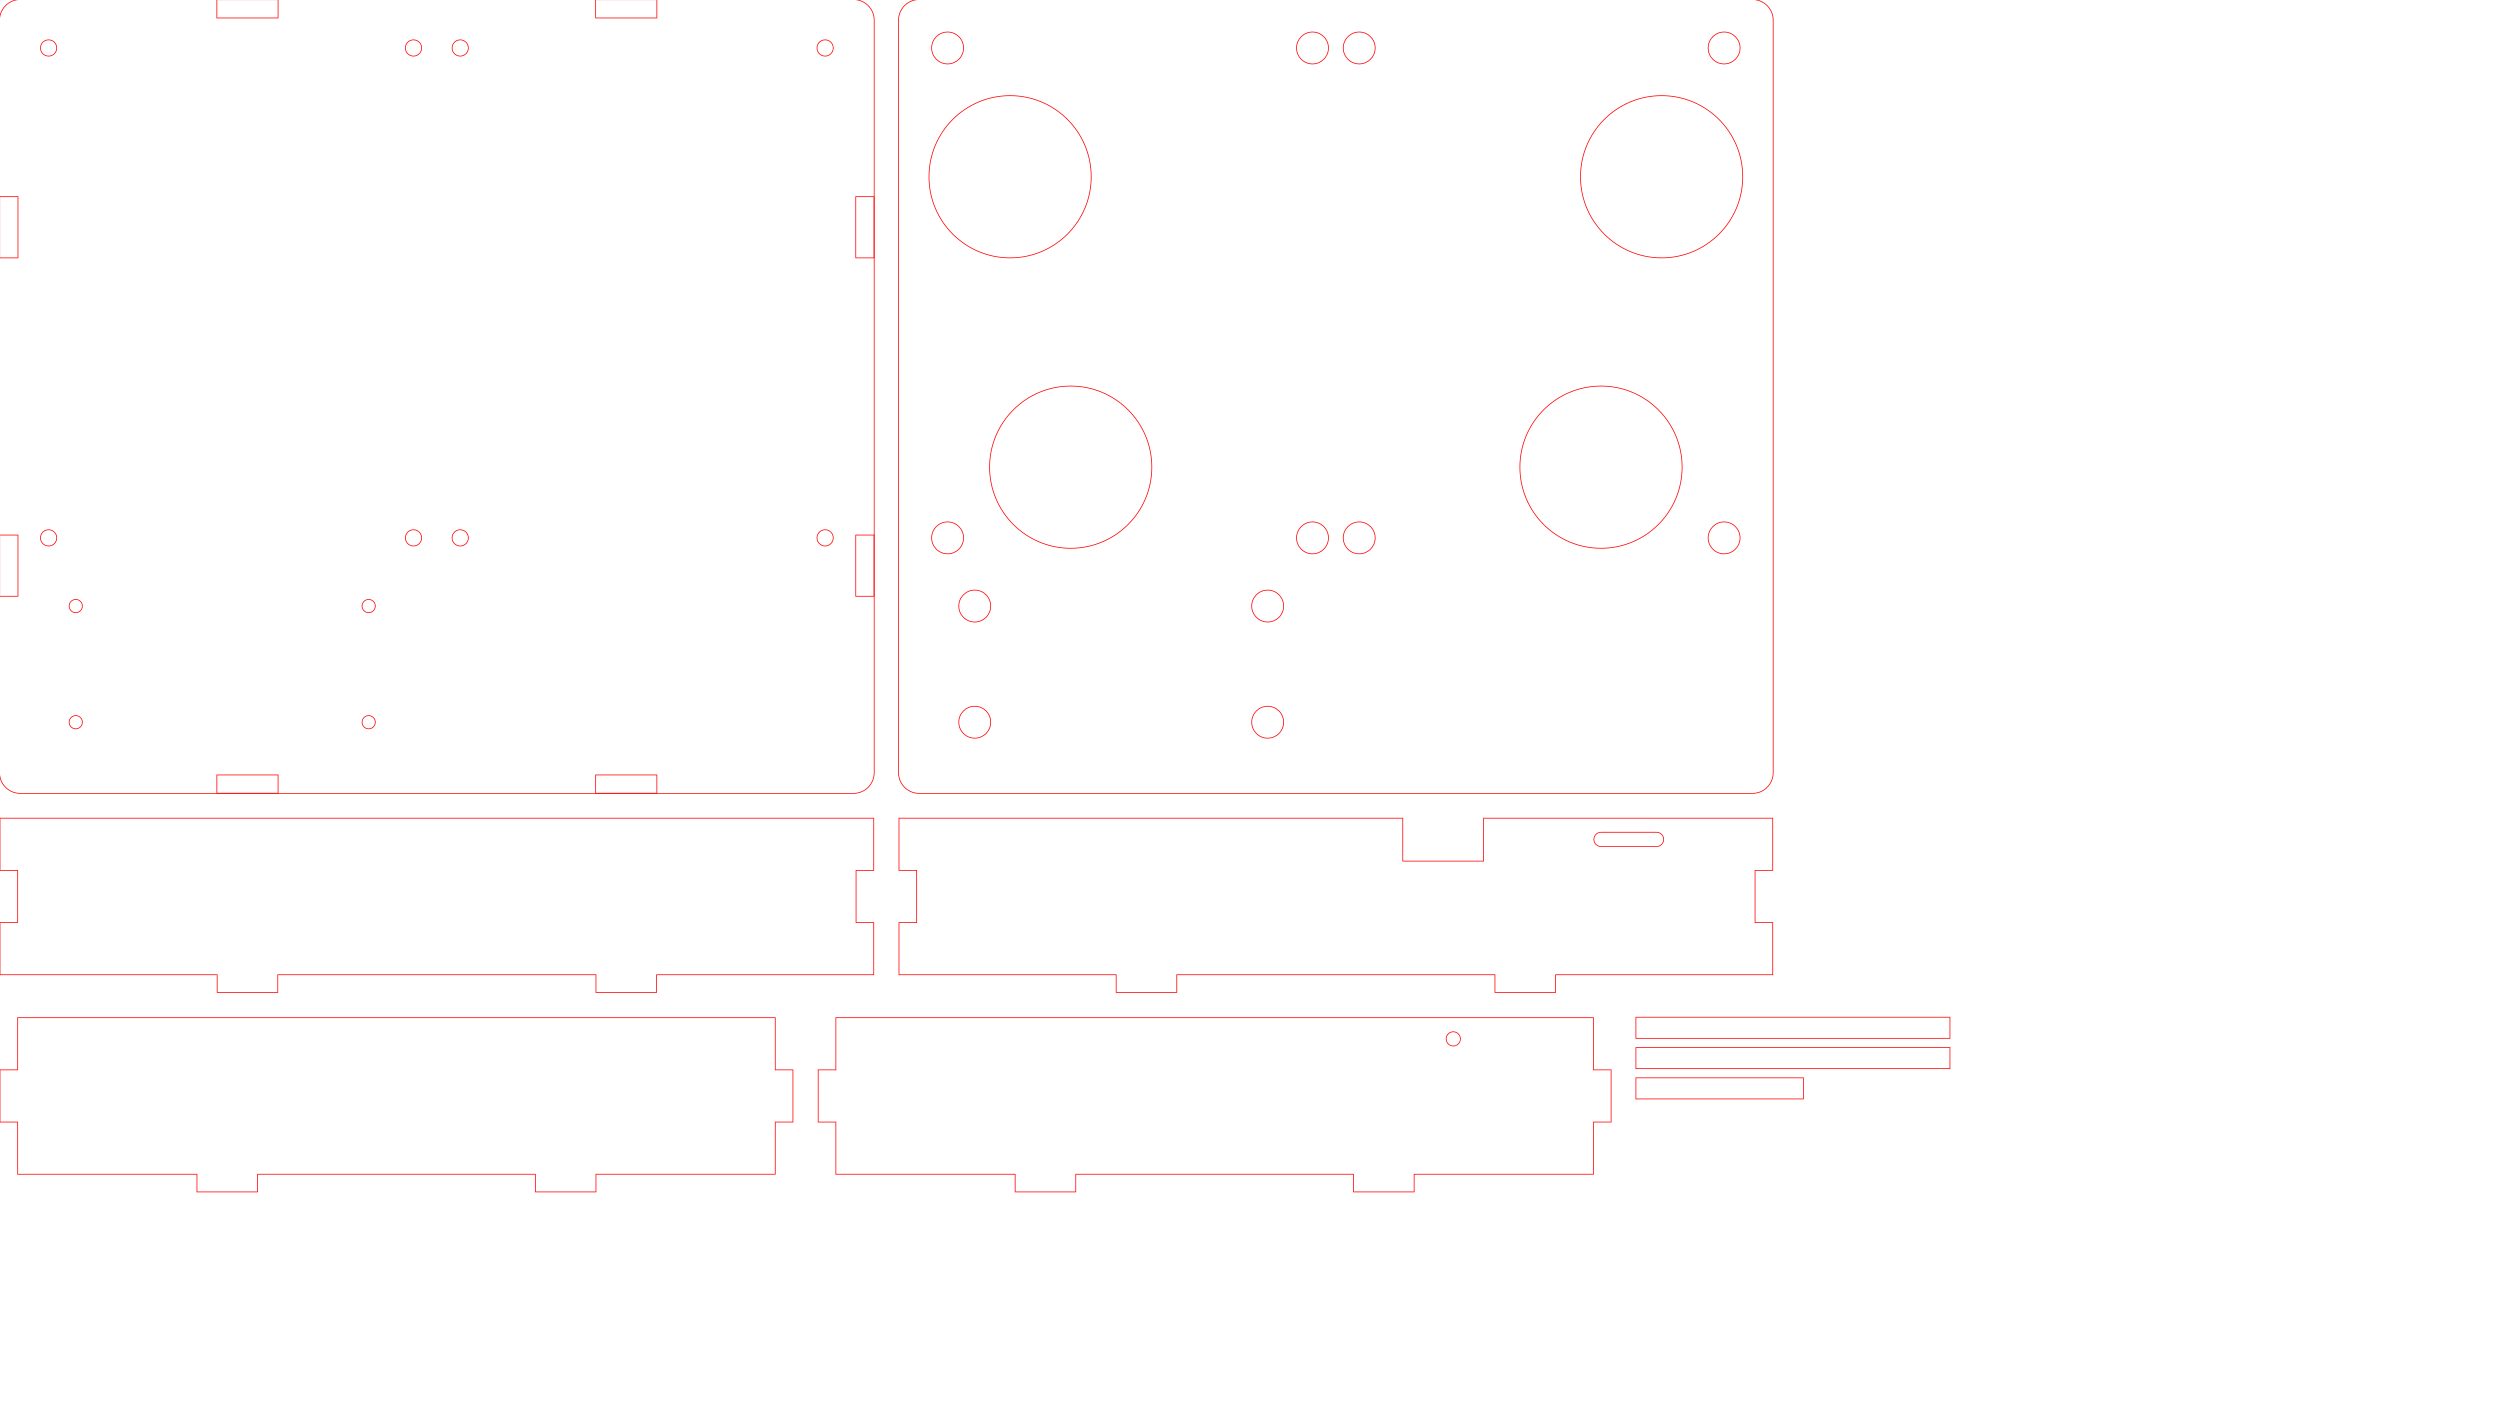
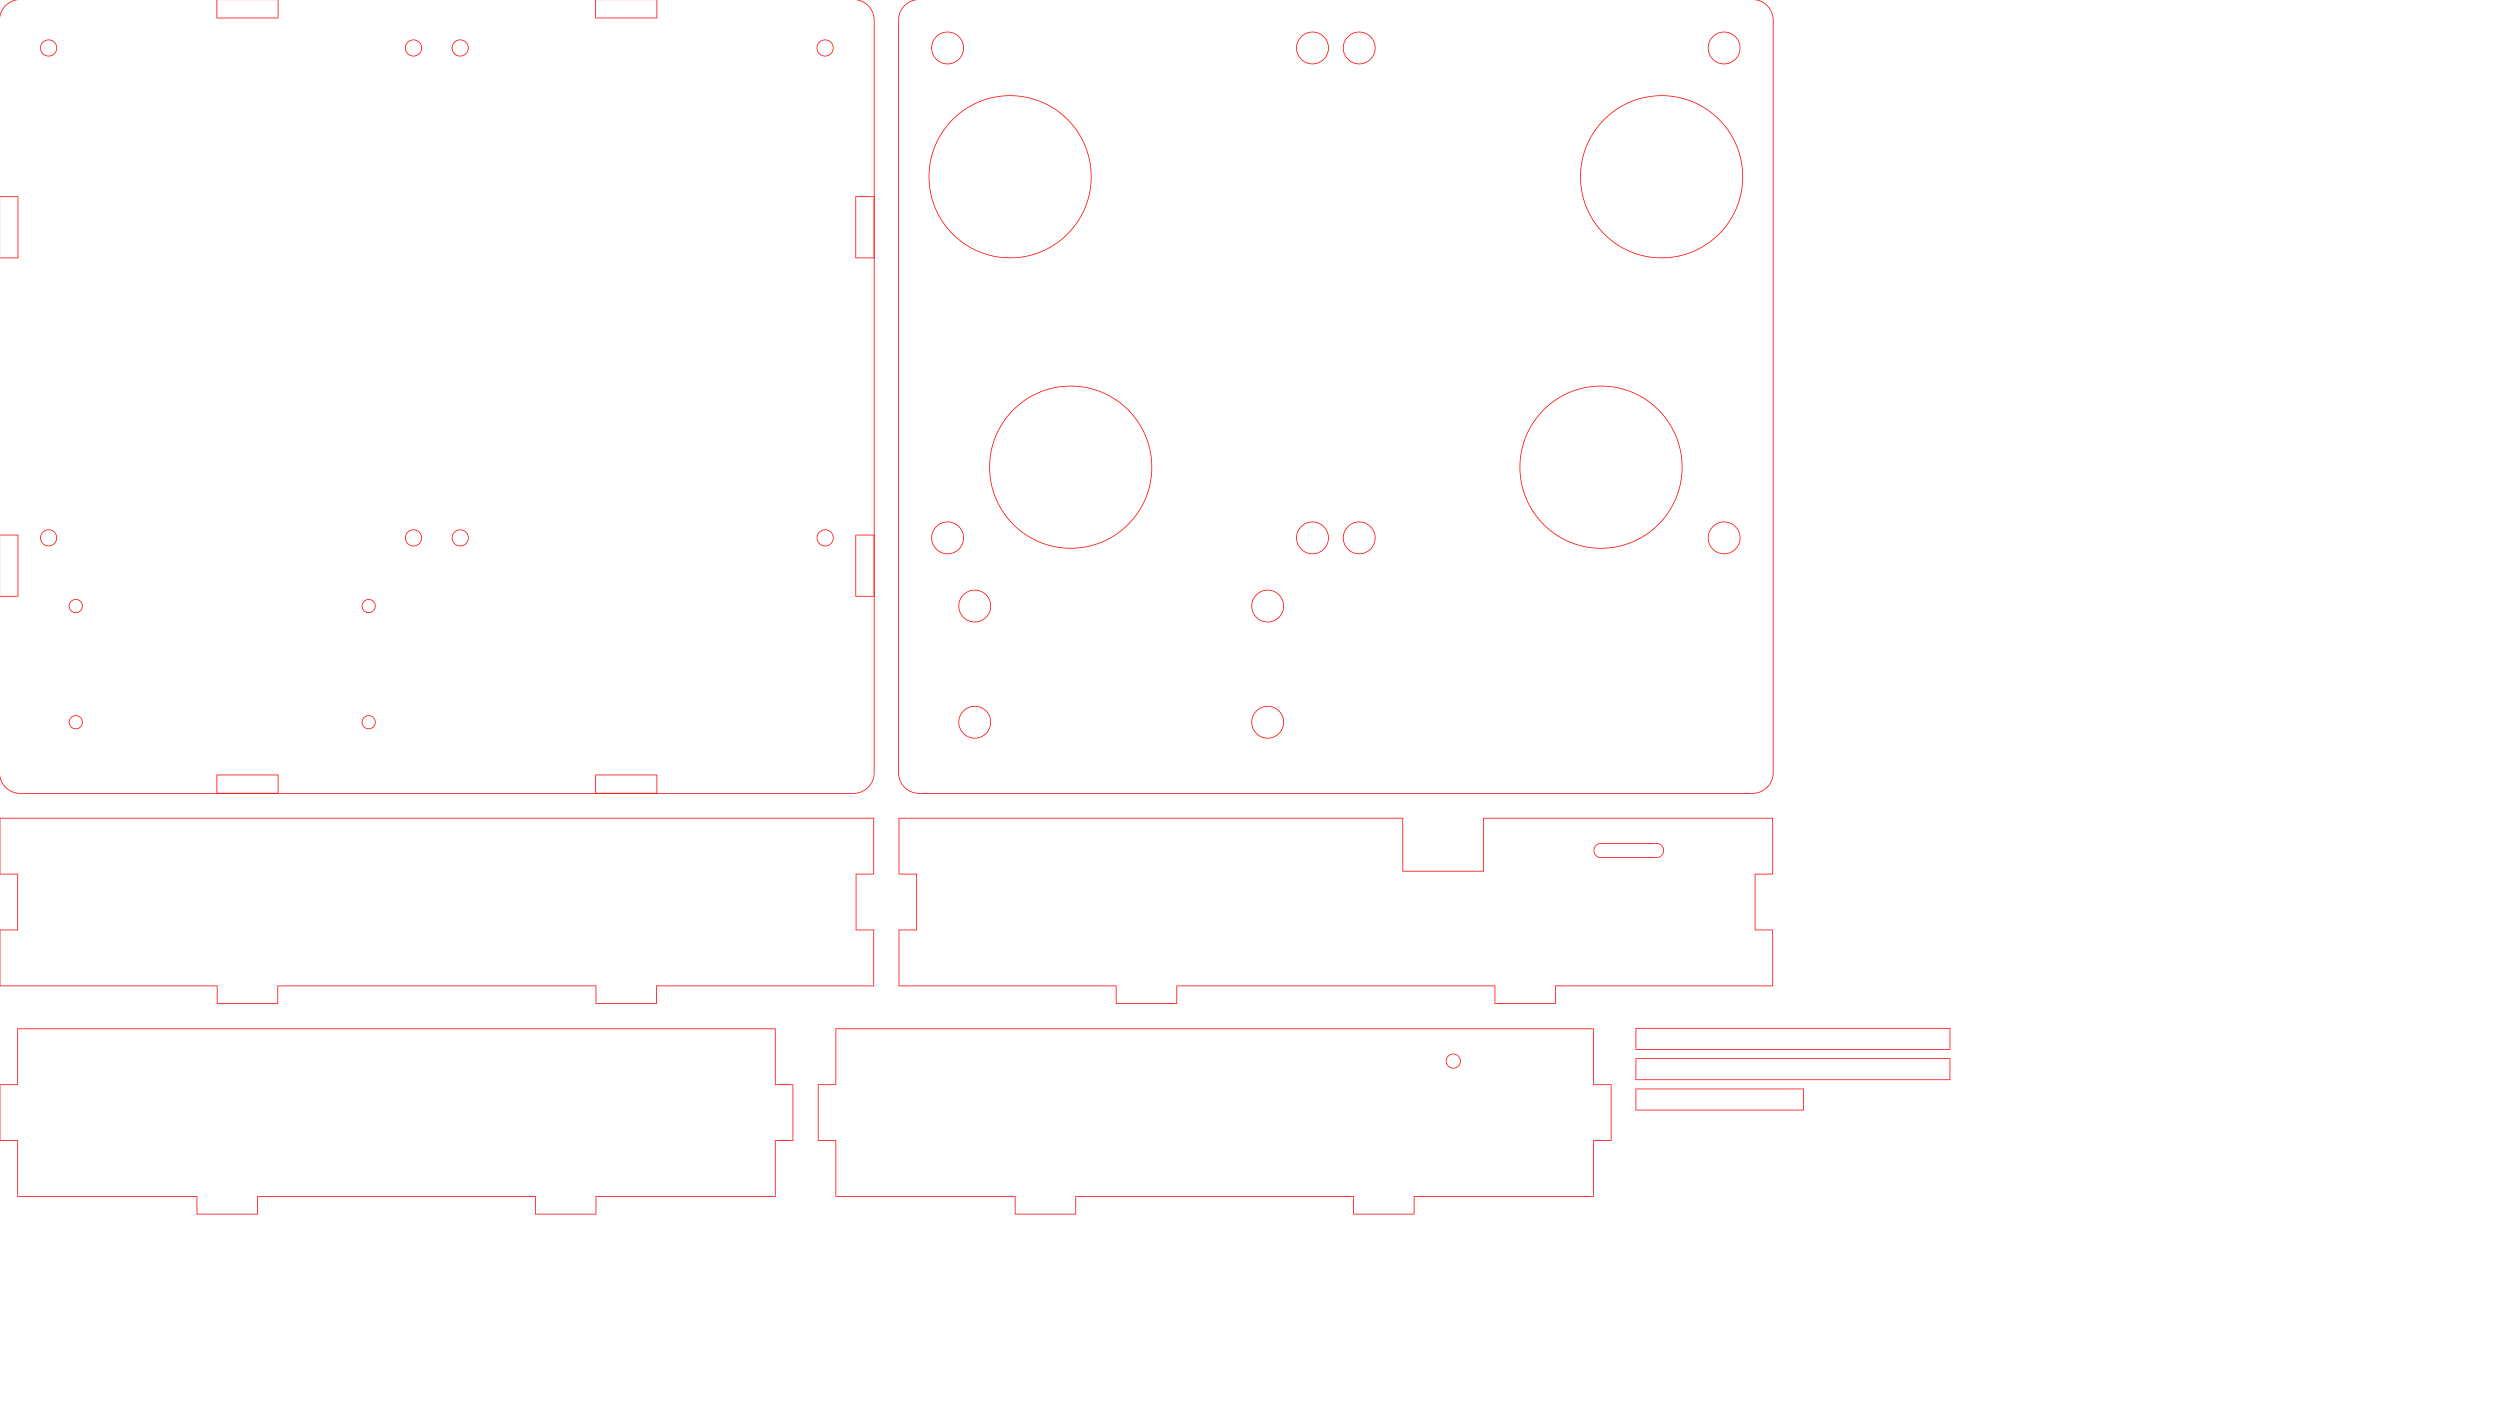
<svg xmlns="http://www.w3.org/2000/svg" width="495mm" height="279mm" viewBox="0 0 495 279">
  <g transform="translate(0,0) translate(173,0) scale(-1,1)">
    <rect x="-0.09" y="-0.09" width="173.18" height="157.18" rx="4.09" fill="none" stroke="#ff0000" stroke-width="0.15" />
    <circle cx="9.625" cy="9.5" r="1.61" fill="none" stroke="#ff0000" stroke-width="0.15" />
    <circle cx="81.875" cy="9.5" r="1.61" fill="none" stroke="#ff0000" stroke-width="0.15" />
    <circle cx="9.625" cy="106.5" r="1.61" fill="none" stroke="#ff0000" stroke-width="0.15" />
    <circle cx="81.875" cy="106.5" r="1.61" fill="none" stroke="#ff0000" stroke-width="0.15" />
    <circle cx="91.125" cy="9.5" r="1.61" fill="none" stroke="#ff0000" stroke-width="0.15" />
    <circle cx="163.375" cy="9.5" r="1.61" fill="none" stroke="#ff0000" stroke-width="0.15" />
    <circle cx="91.125" cy="106.5" r="1.61" fill="none" stroke="#ff0000" stroke-width="0.15" />
    <circle cx="163.375" cy="106.5" r="1.61" fill="none" stroke="#ff0000" stroke-width="0.15" />
    <circle cx="100" cy="120" r="1.31" fill="none" stroke="#ff0000" stroke-width="0.15" />
    <circle cx="100" cy="143" r="1.31" fill="none" stroke="#ff0000" stroke-width="0.15" />
    <circle cx="158" cy="120" r="1.31" fill="none" stroke="#ff0000" stroke-width="0.15" />
    <circle cx="158" cy="143" r="1.31" fill="none" stroke="#ff0000" stroke-width="0.15" />
    <rect x="42.94" y="-0.06" width="12.12" height="3.62" fill="none" stroke="#ff0000" stroke-width="0.15" />
    <rect x="117.94" y="-0.06" width="12.12" height="3.62" fill="none" stroke="#ff0000" stroke-width="0.15" />
    <rect x="42.94" y="153.44" width="12.12" height="3.62" fill="none" stroke="#ff0000" stroke-width="0.15" />
    <rect x="117.94" y="153.44" width="12.12" height="3.62" fill="none" stroke="#ff0000" stroke-width="0.15" />
    <rect x="-0.06" y="38.94" width="3.62" height="12.12" fill="none" stroke="#ff0000" stroke-width="0.15" />
    <rect x="-0.06" y="105.94" width="3.62" height="12.12" fill="none" stroke="#ff0000" stroke-width="0.15" />
    <rect x="169.44" y="38.94" width="3.62" height="12.12" fill="none" stroke="#ff0000" stroke-width="0.15" />
    <rect x="169.44" y="105.94" width="3.62" height="12.12" fill="none" stroke="#ff0000" stroke-width="0.15" />
  </g>
  <g transform="translate(178,0) translate(173,0) scale(-1,1)">
    <rect x="-0.09" y="-0.09" width="173.18" height="157.18" rx="4.09" fill="none" stroke="#ff0000" stroke-width="0.15" />
    <circle cx="22" cy="35" r="16.06" fill="none" stroke="#ff0000" stroke-width="0.15" />
    <circle cx="151" cy="35" r="16.06" fill="none" stroke="#ff0000" stroke-width="0.15" />
    <circle cx="34" cy="92.5" r="16.06" fill="none" stroke="#ff0000" stroke-width="0.15" />
    <circle cx="139" cy="92.5" r="16.06" fill="none" stroke="#ff0000" stroke-width="0.15" />
    <circle cx="9.625" cy="9.5" r="3.16" fill="none" stroke="#ff0000" stroke-width="0.15" />
    <circle cx="81.875" cy="9.5" r="3.16" fill="none" stroke="#ff0000" stroke-width="0.15" />
    <circle cx="9.625" cy="106.5" r="3.16" fill="none" stroke="#ff0000" stroke-width="0.15" />
    <circle cx="81.875" cy="106.5" r="3.16" fill="none" stroke="#ff0000" stroke-width="0.15" />
    <circle cx="91.125" cy="9.5" r="3.16" fill="none" stroke="#ff0000" stroke-width="0.15" />
    <circle cx="163.375" cy="9.5" r="3.16" fill="none" stroke="#ff0000" stroke-width="0.15" />
    <circle cx="91.125" cy="106.5" r="3.16" fill="none" stroke="#ff0000" stroke-width="0.15" />
    <circle cx="163.375" cy="106.5" r="3.16" fill="none" stroke="#ff0000" stroke-width="0.15" />
    <circle cx="100" cy="120" r="3.16" fill="none" stroke="#ff0000" stroke-width="0.15" />
    <circle cx="100" cy="143" r="3.16" fill="none" stroke="#ff0000" stroke-width="0.15" />
    <circle cx="158" cy="120" r="3.16" fill="none" stroke="#ff0000" stroke-width="0.15" />
    <circle cx="158" cy="143" r="3.16" fill="none" stroke="#ff0000" stroke-width="0.15" />
  </g>
  <g transform="translate(0,162)">
-     <polygon points="0,0 173,0 173,10.333 169.5,10.333 169.5,20.667 173,20.667 173,31 130,31 130,34.5 118,34.5 118,31 55,31 55,34.5 43,34.5 43,31 0,31 0,20.667 3.5,20.667 3.5,10.333 0,10.333" fill="none" stroke="#ff0000" stroke-width="0.15" />
+     <polygon points="0,0 173,0 173,11.067 169.5,11.067 169.5,22.133 173,22.133 173,33.2 130,33.2 130,36.7 118,36.7 118,33.2 55,33.2 55,36.7 43,36.7 43,33.2 0,33.2 0,22.133 3.5,22.133 3.5,11.067 0,11.067" fill="none" stroke="#ff0000" stroke-width="0.15" />
  </g>
  <g transform="translate(178,162)">
-     <polygon points="0,0 99.75,0 99.75,8.5 115.75,8.5 115.75,0 173,0 173,10.333 169.5,10.333 169.5,20.667 173,20.667 173,31 130,31 130,34.5 118,34.5 118,31 55,31 55,34.5 43,34.5 43,31 0,31 0,20.667 3.5,20.667 3.5,10.333 0,10.333" fill="none" stroke="#ff0000" stroke-width="0.15" />
-     <rect x="137.59" y="2.79" width="13.82" height="2.82" rx="1.41" fill="none" stroke="#ff0000" stroke-width="0.15" />
+     <polygon points="0,0 99.75,0 99.75,10.5 115.75,10.5 115.75,0 173,0 173,11.067 169.5,11.067 169.5,22.133 173,22.133 173,33.2 130,33.2 130,36.7 118,36.7 118,33.2 55,33.2 55,36.7 43,36.7 43,33.2 0,33.2 0,22.133 3.5,22.133 3.5,11.067 0,11.067" fill="none" stroke="#ff0000" stroke-width="0.15" />
+     <rect x="137.59" y="4.99" width="13.82" height="2.82" rx="1.41" fill="none" stroke="#ff0000" stroke-width="0.15" />
  </g>
-   <g transform="translate(0,201.5)">
-     <polygon points="3.5,0 153.5,0 153.5,10.333 157,10.333 157,20.667 153.5,20.667 153.5,31 118,31 118,34.5 106,34.5 106,31 51,31 51,34.5 39,34.5 39,31 3.5,31 3.5,20.667 0,20.667 0,10.333 3.5,10.333" fill="none" stroke="#ff0000" stroke-width="0.15" />
+   <g transform="translate(0,203.7)">
+     <polygon points="3.5,0 153.5,0 153.5,11.067 157,11.067 157,22.133 153.5,22.133 153.5,33.2 118,33.2 118,36.7 106,36.7 106,33.2 51,33.2 51,36.7 39,36.7 39,33.2 3.5,33.2 3.5,22.133 0,22.133 0,11.067 3.5,11.067" fill="none" stroke="#ff0000" stroke-width="0.15" />
  </g>
-   <g transform="translate(162,201.5)">
-     <polygon points="3.5,0 153.5,0 153.5,10.333 157,10.333 157,20.667 153.5,20.667 153.5,31 118,31 118,34.5 106,34.5 106,31 51,31 51,34.5 39,34.5 39,31 3.5,31 3.5,20.667 0,20.667 0,10.333 3.5,10.333" fill="none" stroke="#ff0000" stroke-width="0.15" />
-     <circle cx="125.75" cy="4.2" r="1.41" fill="none" stroke="#ff0000" stroke-width="0.15" />
+   <g transform="translate(162,203.7)">
+     <polygon points="3.5,0 153.5,0 153.5,11.067 157,11.067 157,22.133 153.5,22.133 153.5,33.2 118,33.2 118,36.7 106,36.7 106,33.2 51,33.2 51,36.7 39,36.7 39,33.2 3.5,33.2 3.5,22.133 0,22.133 0,11.067 3.5,11.067" fill="none" stroke="#ff0000" stroke-width="0.15" />
+     <circle cx="125.75" cy="6.4" r="1.41" fill="none" stroke="#ff0000" stroke-width="0.15" />
  </g>
-   <g transform="translate(324,201.5)">
+   <g transform="translate(324,203.7)">
    <rect x="-0.09" y="-0.09" width="62.18" height="4.18" fill="none" stroke="#ff0000" stroke-width="0.15" />
    <rect x="-0.09" y="5.91" width="62.18" height="4.18" fill="none" stroke="#ff0000" stroke-width="0.15" />
    <rect x="-0.09" y="11.91" width="33.18" height="4.18" fill="none" stroke="#ff0000" stroke-width="0.15" />
  </g>
</svg>
